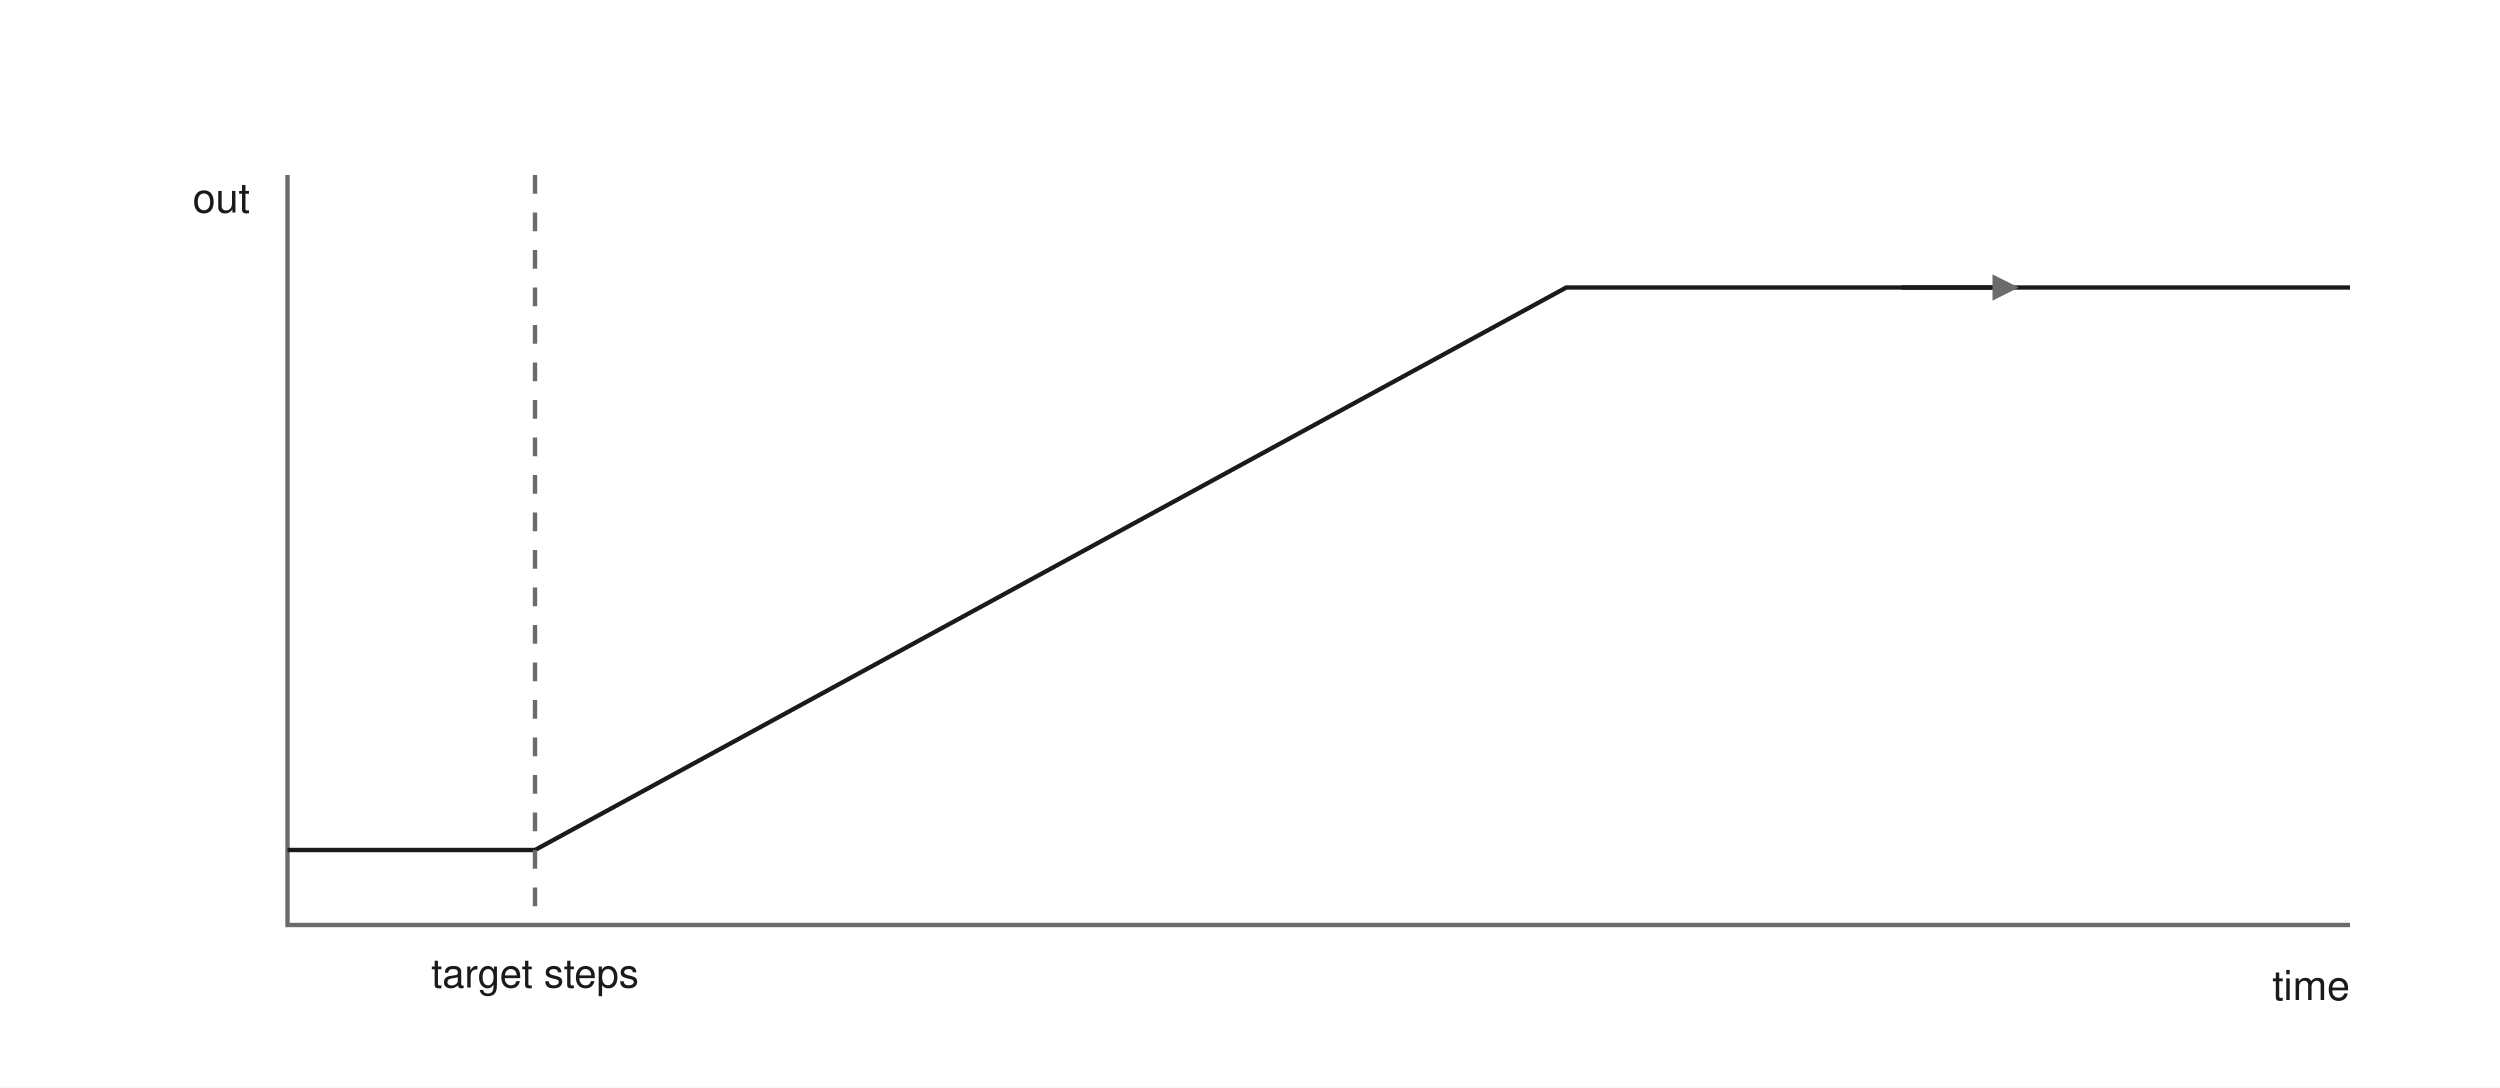
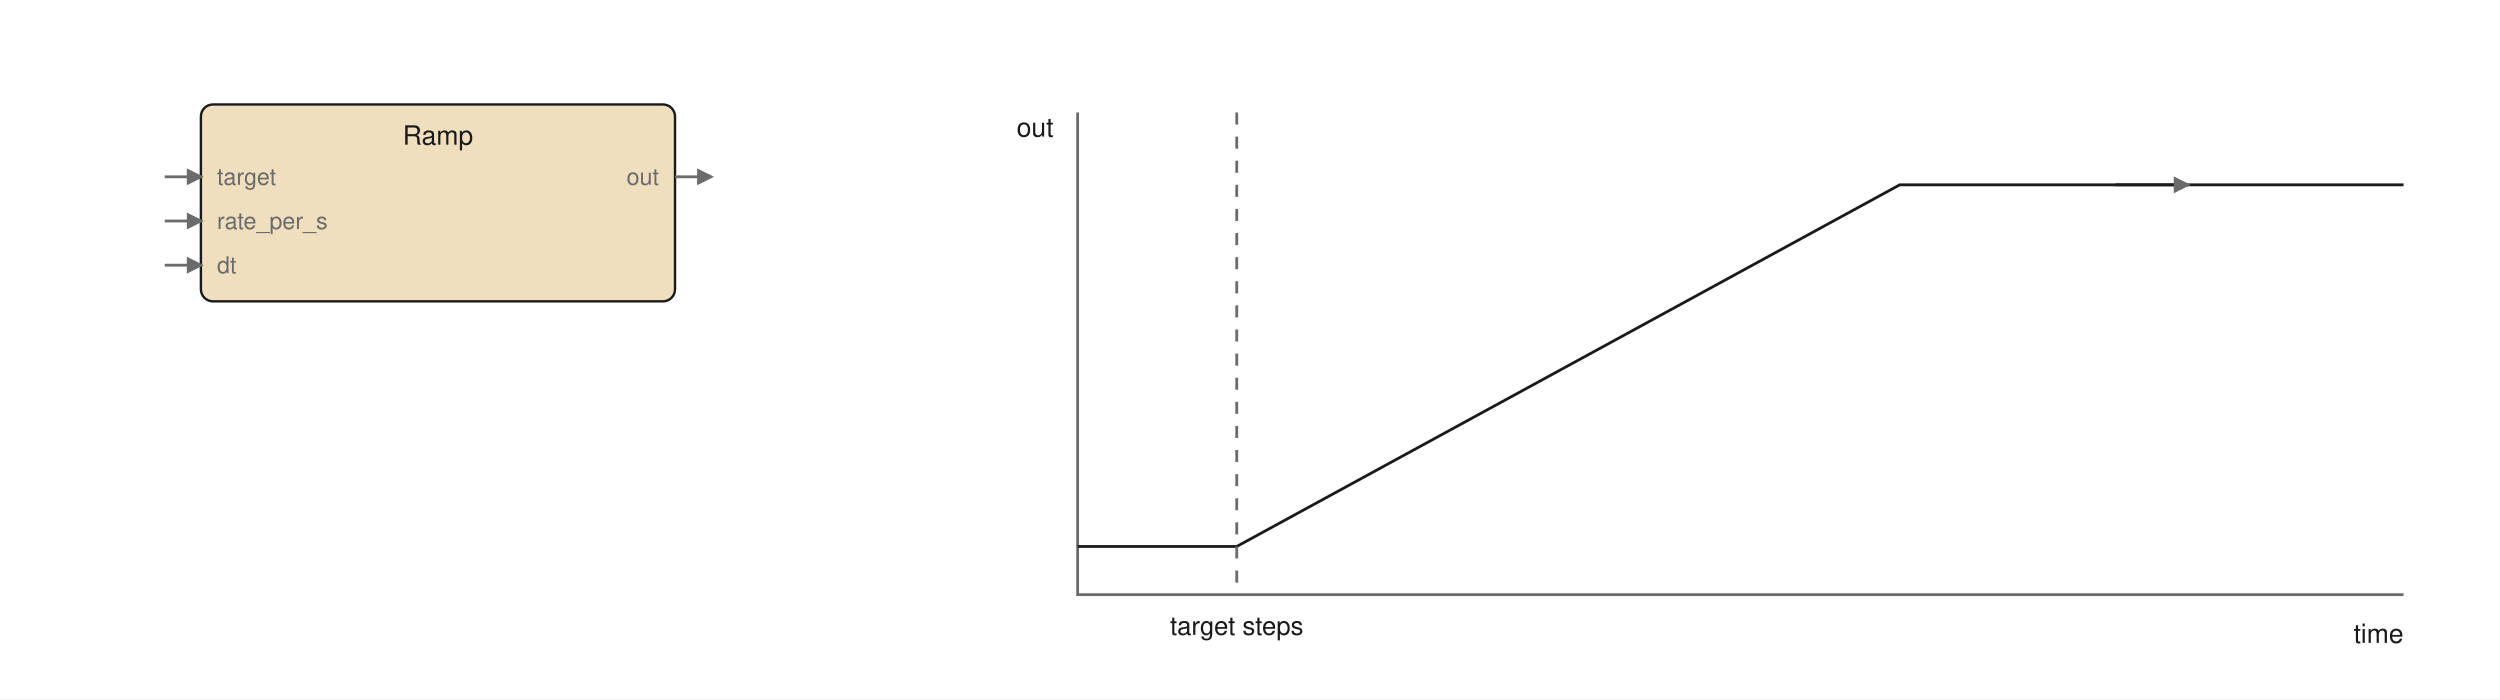
- <svg xmlns="http://www.w3.org/2000/svg" width="400" height="174" viewBox="0 0 400 174" style="max-width:100%;height:auto" content="&lt;mxfile host=&quot;app.diagrams.net&quot; type=&quot;device&quot;&gt;&lt;diagram id=&quot;block_Ramp&quot; name=&quot;block_Ramp&quot;&gt;&lt;mxGraphModel dx=&quot;400&quot; dy=&quot;174&quot; grid=&quot;0&quot; gridSize=&quot;10&quot; guides=&quot;1&quot; tooltips=&quot;1&quot; connect=&quot;1&quot; arrows=&quot;1&quot; fold=&quot;1&quot; page=&quot;1&quot; pageScale=&quot;1&quot; pageWidth=&quot;400&quot; pageHeight=&quot;174&quot; math=&quot;0&quot; shadow=&quot;0&quot;&gt;&lt;root&gt;&lt;mxCell id=&quot;0&quot;/&gt;&lt;mxCell id=&quot;1&quot; parent=&quot;0&quot;/&gt;&lt;mxCell id=&quot;e2&quot; value=&quot;&quot; style=&quot;edgeStyle=none;html=1;strokeColor=#6b6b6b;endArrow=none&quot; edge=&quot;1&quot; parent=&quot;1&quot;&gt;&lt;mxGeometry relative=&quot;1&quot; as=&quot;geometry&quot;&gt;&lt;mxPoint x=&quot;46&quot; y=&quot;28&quot; as=&quot;sourcePoint&quot;/&gt;&lt;mxPoint x=&quot;376&quot; y=&quot;148&quot; as=&quot;targetPoint&quot;/&gt;&lt;Array as=&quot;points&quot;&gt;&lt;mxPoint x=&quot;46&quot; y=&quot;148&quot;/&gt;&lt;/Array&gt;&lt;/mxGeometry&gt;&lt;/mxCell&gt;&lt;mxCell id=&quot;n3&quot; value=&quot;out&quot; style=&quot;text;html=1;fontSize=6;fontColor=#1a1a1a;align=left&quot; vertex=&quot;1&quot; parent=&quot;1&quot;&gt;&lt;mxGeometry x=&quot;40&quot; y=&quot;27.4&quot; width=&quot;40&quot; height=&quot;10.6&quot; as=&quot;geometry&quot;/&gt;&lt;/mxCell&gt;&lt;mxCell id=&quot;n4&quot; value=&quot;time&quot; style=&quot;text;html=1;fontSize=6;fontColor=#1a1a1a;align=left&quot; vertex=&quot;1&quot; parent=&quot;1&quot;&gt;&lt;mxGeometry x=&quot;376&quot; y=&quot;153.4&quot; width=&quot;40&quot; height=&quot;10.6&quot; as=&quot;geometry&quot;/&gt;&lt;/mxCell&gt;&lt;mxCell id=&quot;e5&quot; value=&quot;&quot; style=&quot;edgeStyle=none;html=1;strokeColor=#1a1a1a;endArrow=none&quot; edge=&quot;1&quot; parent=&quot;1&quot;&gt;&lt;mxGeometry relative=&quot;1&quot; as=&quot;geometry&quot;&gt;&lt;mxPoint x=&quot;46.0&quot; y=&quot;136.0&quot; as=&quot;sourcePoint&quot;/&gt;&lt;mxPoint x=&quot;376.0&quot; y=&quot;46.0&quot; as=&quot;targetPoint&quot;/&gt;&lt;Array as=&quot;points&quot;&gt;&lt;mxPoint x=&quot;85.6&quot; y=&quot;136.0&quot;/&gt;&lt;mxPoint x=&quot;250.6&quot; y=&quot;46.0&quot;/&gt;&lt;/Array&gt;&lt;/mxGeometry&gt;&lt;/mxCell&gt;&lt;mxCell id=&quot;e6&quot; value=&quot;&quot; style=&quot;edgeStyle=none;html=1;strokeColor=#1a1a1a;endArrow=block&quot; edge=&quot;1&quot; parent=&quot;1&quot;&gt;&lt;mxGeometry relative=&quot;1&quot; as=&quot;geometry&quot;&gt;&lt;mxPoint x=&quot;304.3&quot; y=&quot;46.0&quot; as=&quot;sourcePoint&quot;/&gt;&lt;mxPoint x=&quot;322.3&quot; y=&quot;46.0&quot; as=&quot;targetPoint&quot;/&gt;&lt;/mxGeometry&gt;&lt;/mxCell&gt;&lt;mxCell id=&quot;e7&quot; value=&quot;&quot; style=&quot;edgeStyle=none;html=1;strokeColor=#6b6b6b;endArrow=none;dashed=1&quot; edge=&quot;1&quot; parent=&quot;1&quot;&gt;&lt;mxGeometry relative=&quot;1&quot; as=&quot;geometry&quot;&gt;&lt;mxPoint x=&quot;85.6&quot; y=&quot;28&quot; as=&quot;sourcePoint&quot;/&gt;&lt;mxPoint x=&quot;85.6&quot; y=&quot;148&quot; as=&quot;targetPoint&quot;/&gt;&lt;/mxGeometry&gt;&lt;/mxCell&gt;&lt;mxCell id=&quot;n8&quot; value=&quot;target steps&quot; style=&quot;text;html=1;fontSize=6;fontColor=#1a1a1a;align=center&quot; vertex=&quot;1&quot; parent=&quot;1&quot;&gt;&lt;mxGeometry x=&quot;85.6&quot; y=&quot;151.6&quot; width=&quot;60&quot; height=&quot;10.4&quot; as=&quot;geometry&quot;/&gt;&lt;/mxCell&gt;&lt;/root&gt;&lt;/mxGraphModel&gt;&lt;/diagram&gt;&lt;/mxfile&gt;">
+ <svg xmlns="http://www.w3.org/2000/svg" width="622.2" height="174" viewBox="0 0 622.2 174" style="max-width:100%;height:auto" content="&lt;mxfile host=&quot;app.diagrams.net&quot; type=&quot;device&quot;&gt;&lt;diagram id=&quot;block_Ramp&quot; name=&quot;block_Ramp&quot;&gt;&lt;mxGraphModel dx=&quot;622.2&quot; dy=&quot;174&quot; grid=&quot;0&quot; gridSize=&quot;10&quot; guides=&quot;1&quot; tooltips=&quot;1&quot; connect=&quot;1&quot; arrows=&quot;1&quot; fold=&quot;1&quot; page=&quot;1&quot; pageScale=&quot;1&quot; pageWidth=&quot;622.2&quot; pageHeight=&quot;174&quot; math=&quot;0&quot; shadow=&quot;0&quot;&gt;&lt;root&gt;&lt;mxCell id=&quot;0&quot;/&gt;&lt;mxCell id=&quot;1&quot; parent=&quot;0&quot;/&gt;&lt;mxCell id=&quot;n2&quot; value=&quot;&quot; style=&quot;rounded=1;fillColor=#f0dfbe;strokeColor=#1a1a1a;whiteSpace=wrap;html=1;fontSize=8&quot; vertex=&quot;1&quot; parent=&quot;1&quot;&gt;&lt;mxGeometry x=&quot;50.0&quot; y=&quot;26.0&quot; width=&quot;118.0&quot; height=&quot;49&quot; as=&quot;geometry&quot;/&gt;&lt;/mxCell&gt;&lt;mxCell id=&quot;n3&quot; value=&quot;Ramp&quot; style=&quot;text;html=1;fontSize=6;fontColor=#1a1a1a;align=center&quot; vertex=&quot;1&quot; parent=&quot;1&quot;&gt;&lt;mxGeometry x=&quot;109.0&quot; y=&quot;29.4&quot; width=&quot;40&quot; height=&quot;10.6&quot; as=&quot;geometry&quot;/&gt;&lt;/mxCell&gt;&lt;mxCell id=&quot;n4&quot; value=&quot;target&quot; style=&quot;text;html=1;fontSize=5;fontColor=#6b6b6b;align=left&quot; vertex=&quot;1&quot; parent=&quot;1&quot;&gt;&lt;mxGeometry x=&quot;54.0&quot; y=&quot;40.2&quot; width=&quot;40&quot; height=&quot;9.8&quot; as=&quot;geometry&quot;/&gt;&lt;/mxCell&gt;&lt;mxCell id=&quot;e5&quot; value=&quot;&quot; style=&quot;edgeStyle=none;html=1;strokeColor=#6b6b6b;endArrow=block&quot; edge=&quot;1&quot; parent=&quot;1&quot;&gt;&lt;mxGeometry relative=&quot;1&quot; as=&quot;geometry&quot;&gt;&lt;mxPoint x=&quot;41.0&quot; y=&quot;44.0&quot; as=&quot;sourcePoint&quot;/&gt;&lt;mxPoint x=&quot;50.0&quot; y=&quot;44.0&quot; as=&quot;targetPoint&quot;/&gt;&lt;/mxGeometry&gt;&lt;/mxCell&gt;&lt;mxCell id=&quot;n6&quot; value=&quot;rate_per_s&quot; style=&quot;text;html=1;fontSize=5;fontColor=#6b6b6b;align=left&quot; vertex=&quot;1&quot; parent=&quot;1&quot;&gt;&lt;mxGeometry x=&quot;54.0&quot; y=&quot;51.2&quot; width=&quot;50&quot; height=&quot;9.8&quot; as=&quot;geometry&quot;/&gt;&lt;/mxCell&gt;&lt;mxCell id=&quot;e7&quot; value=&quot;&quot; style=&quot;edgeStyle=none;html=1;strokeColor=#6b6b6b;endArrow=block&quot; edge=&quot;1&quot; parent=&quot;1&quot;&gt;&lt;mxGeometry relative=&quot;1&quot; as=&quot;geometry&quot;&gt;&lt;mxPoint x=&quot;41.0&quot; y=&quot;55.0&quot; as=&quot;sourcePoint&quot;/&gt;&lt;mxPoint x=&quot;50.0&quot; y=&quot;55.0&quot; as=&quot;targetPoint&quot;/&gt;&lt;/mxGeometry&gt;&lt;/mxCell&gt;&lt;mxCell id=&quot;n8&quot; value=&quot;dt&quot; style=&quot;text;html=1;fontSize=5;fontColor=#6b6b6b;align=left&quot; vertex=&quot;1&quot; parent=&quot;1&quot;&gt;&lt;mxGeometry x=&quot;54.0&quot; y=&quot;62.2&quot; width=&quot;40&quot; height=&quot;9.8&quot; as=&quot;geometry&quot;/&gt;&lt;/mxCell&gt;&lt;mxCell id=&quot;e9&quot; value=&quot;&quot; style=&quot;edgeStyle=none;html=1;strokeColor=#6b6b6b;endArrow=block&quot; edge=&quot;1&quot; parent=&quot;1&quot;&gt;&lt;mxGeometry relative=&quot;1&quot; as=&quot;geometry&quot;&gt;&lt;mxPoint x=&quot;41.0&quot; y=&quot;66.0&quot; as=&quot;sourcePoint&quot;/&gt;&lt;mxPoint x=&quot;50.0&quot; y=&quot;66.0&quot; as=&quot;targetPoint&quot;/&gt;&lt;/mxGeometry&gt;&lt;/mxCell&gt;&lt;mxCell id=&quot;n10&quot; value=&quot;out&quot; style=&quot;text;html=1;fontSize=5;fontColor=#6b6b6b;align=left&quot; vertex=&quot;1&quot; parent=&quot;1&quot;&gt;&lt;mxGeometry x=&quot;164.0&quot; y=&quot;40.2&quot; width=&quot;40&quot; height=&quot;9.8&quot; as=&quot;geometry&quot;/&gt;&lt;/mxCell&gt;&lt;mxCell id=&quot;e11&quot; value=&quot;&quot; style=&quot;edgeStyle=none;html=1;strokeColor=#6b6b6b;endArrow=block&quot; edge=&quot;1&quot; parent=&quot;1&quot;&gt;&lt;mxGeometry relative=&quot;1&quot; as=&quot;geometry&quot;&gt;&lt;mxPoint x=&quot;168.0&quot; y=&quot;44.0&quot; as=&quot;sourcePoint&quot;/&gt;&lt;mxPoint x=&quot;177.0&quot; y=&quot;44.0&quot; as=&quot;targetPoint&quot;/&gt;&lt;/mxGeometry&gt;&lt;/mxCell&gt;&lt;mxCell id=&quot;e12&quot; value=&quot;&quot; style=&quot;edgeStyle=none;html=1;strokeColor=#6b6b6b;endArrow=none&quot; edge=&quot;1&quot; parent=&quot;1&quot;&gt;&lt;mxGeometry relative=&quot;1&quot; as=&quot;geometry&quot;&gt;&lt;mxPoint x=&quot;268.2&quot; y=&quot;28.0&quot; as=&quot;sourcePoint&quot;/&gt;&lt;mxPoint x=&quot;598.2&quot; y=&quot;148.0&quot; as=&quot;targetPoint&quot;/&gt;&lt;Array as=&quot;points&quot;&gt;&lt;mxPoint x=&quot;268.2&quot; y=&quot;148.0&quot;/&gt;&lt;/Array&gt;&lt;/mxGeometry&gt;&lt;/mxCell&gt;&lt;mxCell id=&quot;n13&quot; value=&quot;out&quot; style=&quot;text;html=1;fontSize=6;fontColor=#1a1a1a;align=left&quot; vertex=&quot;1&quot; parent=&quot;1&quot;&gt;&lt;mxGeometry x=&quot;262.2&quot; y=&quot;27.4&quot; width=&quot;40&quot; height=&quot;10.6&quot; as=&quot;geometry&quot;/&gt;&lt;/mxCell&gt;&lt;mxCell id=&quot;n14&quot; value=&quot;time&quot; style=&quot;text;html=1;fontSize=6;fontColor=#1a1a1a;align=left&quot; vertex=&quot;1&quot; parent=&quot;1&quot;&gt;&lt;mxGeometry x=&quot;598.2&quot; y=&quot;153.4&quot; width=&quot;40&quot; height=&quot;10.6&quot; as=&quot;geometry&quot;/&gt;&lt;/mxCell&gt;&lt;mxCell id=&quot;e15&quot; value=&quot;&quot; style=&quot;edgeStyle=none;html=1;strokeColor=#1a1a1a;endArrow=none&quot; edge=&quot;1&quot; parent=&quot;1&quot;&gt;&lt;mxGeometry relative=&quot;1&quot; as=&quot;geometry&quot;&gt;&lt;mxPoint x=&quot;268.2&quot; y=&quot;136.0&quot; as=&quot;sourcePoint&quot;/&gt;&lt;mxPoint x=&quot;598.2&quot; y=&quot;46.0&quot; as=&quot;targetPoint&quot;/&gt;&lt;Array as=&quot;points&quot;&gt;&lt;mxPoint x=&quot;307.8&quot; y=&quot;136.0&quot;/&gt;&lt;mxPoint x=&quot;472.8&quot; y=&quot;46.0&quot;/&gt;&lt;/Array&gt;&lt;/mxGeometry&gt;&lt;/mxCell&gt;&lt;mxCell id=&quot;e16&quot; value=&quot;&quot; style=&quot;edgeStyle=none;html=1;strokeColor=#1a1a1a;endArrow=block&quot; edge=&quot;1&quot; parent=&quot;1&quot;&gt;&lt;mxGeometry relative=&quot;1&quot; as=&quot;geometry&quot;&gt;&lt;mxPoint x=&quot;526.5&quot; y=&quot;46.0&quot; as=&quot;sourcePoint&quot;/&gt;&lt;mxPoint x=&quot;544.5&quot; y=&quot;46.0&quot; as=&quot;targetPoint&quot;/&gt;&lt;/mxGeometry&gt;&lt;/mxCell&gt;&lt;mxCell id=&quot;e17&quot; value=&quot;&quot; style=&quot;edgeStyle=none;html=1;strokeColor=#6b6b6b;endArrow=none;dashed=1&quot; edge=&quot;1&quot; parent=&quot;1&quot;&gt;&lt;mxGeometry relative=&quot;1&quot; as=&quot;geometry&quot;&gt;&lt;mxPoint x=&quot;307.8&quot; y=&quot;28.0&quot; as=&quot;sourcePoint&quot;/&gt;&lt;mxPoint x=&quot;307.8&quot; y=&quot;148.0&quot; as=&quot;targetPoint&quot;/&gt;&lt;/mxGeometry&gt;&lt;/mxCell&gt;&lt;mxCell id=&quot;n18&quot; value=&quot;target steps&quot; style=&quot;text;html=1;fontSize=6;fontColor=#1a1a1a;align=center&quot; vertex=&quot;1&quot; parent=&quot;1&quot;&gt;&lt;mxGeometry x=&quot;307.8&quot; y=&quot;151.6&quot; width=&quot;60&quot; height=&quot;10.4&quot; as=&quot;geometry&quot;/&gt;&lt;/mxCell&gt;&lt;/root&gt;&lt;/mxGraphModel&gt;&lt;/diagram&gt;&lt;/mxfile&gt;">
  <defs>
    <marker id="a" markerWidth="6" markerHeight="6" refX="5" refY="3" orient="auto">
      <path d="M0,0 L6,3 L0,6 z" fill="#6b6b6b" />
    </marker>
  </defs>
-   <rect width="400" height="174" fill="#ffffff" />
-   <polyline points="46,28 46,148 376,148" fill="none" stroke="#6b6b6b" stroke-width="0.7" />
-   <text x="40" y="34" font-family="Helvetica,Arial,sans-serif" font-size="6.6" fill="#1a1a1a" text-anchor="end">out</text>
-   <text x="376" y="160" font-family="Helvetica,Arial,sans-serif" font-size="6.6" fill="#1a1a1a" text-anchor="end">time</text>
-   <polyline points="46.0,136.0 85.6,136.0 250.6,46.0 376.0,46.0" fill="none" stroke="#1a1a1a" stroke-width="0.7" />
-   <polyline points="304.3,46.0 322.3,46.0" fill="none" stroke="#1a1a1a" stroke-width="0.7" marker-end="url(#a)" />
-   <polyline points="85.6,28 85.6,148" fill="none" stroke="#6b6b6b" stroke-width="0.7" stroke-dasharray="3,3" />
-   <text x="85.6" y="158" font-family="Helvetica,Arial,sans-serif" font-size="6.4" fill="#1a1a1a" text-anchor="middle">target steps</text>
+   <rect width="622.2" height="174" fill="#ffffff" />
+   <rect x="50.0" y="26.0" width="118.0" height="49" rx="3" fill="#f0dfbe" stroke="#1a1a1a" stroke-width="0.6" />
+   <text x="109.0" y="36.0" font-family="Helvetica,Arial,sans-serif" font-size="6.6" fill="#1a1a1a" text-anchor="middle">Ramp</text>
+   <text x="54.0" y="46.0" font-family="Helvetica,Arial,sans-serif" font-size="5.8" fill="#6b6b6b" text-anchor="start">target</text>
+   <polyline points="41.0,44.0 50.0,44.0" fill="none" stroke="#6b6b6b" stroke-width="0.7" marker-end="url(#a)" />
+   <text x="54.0" y="57.0" font-family="Helvetica,Arial,sans-serif" font-size="5.8" fill="#6b6b6b" text-anchor="start">rate_per_s</text>
+   <polyline points="41.0,55.0 50.0,55.0" fill="none" stroke="#6b6b6b" stroke-width="0.7" marker-end="url(#a)" />
+   <text x="54.0" y="68.0" font-family="Helvetica,Arial,sans-serif" font-size="5.8" fill="#6b6b6b" text-anchor="start">dt</text>
+   <polyline points="41.0,66.0 50.0,66.0" fill="none" stroke="#6b6b6b" stroke-width="0.7" marker-end="url(#a)" />
+   <text x="164.0" y="46.0" font-family="Helvetica,Arial,sans-serif" font-size="5.8" fill="#6b6b6b" text-anchor="end">out</text>
+   <polyline points="168.0,44.0 177.0,44.0" fill="none" stroke="#6b6b6b" stroke-width="0.7" marker-end="url(#a)" />
+   <polyline points="268.2,28.0 268.2,148.0 598.2,148.0" fill="none" stroke="#6b6b6b" stroke-width="0.7" />
+   <text x="262.2" y="34.0" font-family="Helvetica,Arial,sans-serif" font-size="6.6" fill="#1a1a1a" text-anchor="end">out</text>
+   <text x="598.2" y="160.0" font-family="Helvetica,Arial,sans-serif" font-size="6.6" fill="#1a1a1a" text-anchor="end">time</text>
+   <polyline points="268.2,136.0 307.8,136.0 472.8,46.0 598.2,46.0" fill="none" stroke="#1a1a1a" stroke-width="0.7" />
+   <polyline points="526.5,46.0 544.5,46.0" fill="none" stroke="#1a1a1a" stroke-width="0.7" marker-end="url(#a)" />
+   <polyline points="307.8,28.0 307.8,148.0" fill="none" stroke="#6b6b6b" stroke-width="0.7" stroke-dasharray="3,3" />
+   <text x="307.8" y="158.0" font-family="Helvetica,Arial,sans-serif" font-size="6.4" fill="#1a1a1a" text-anchor="middle">target steps</text>
</svg>
